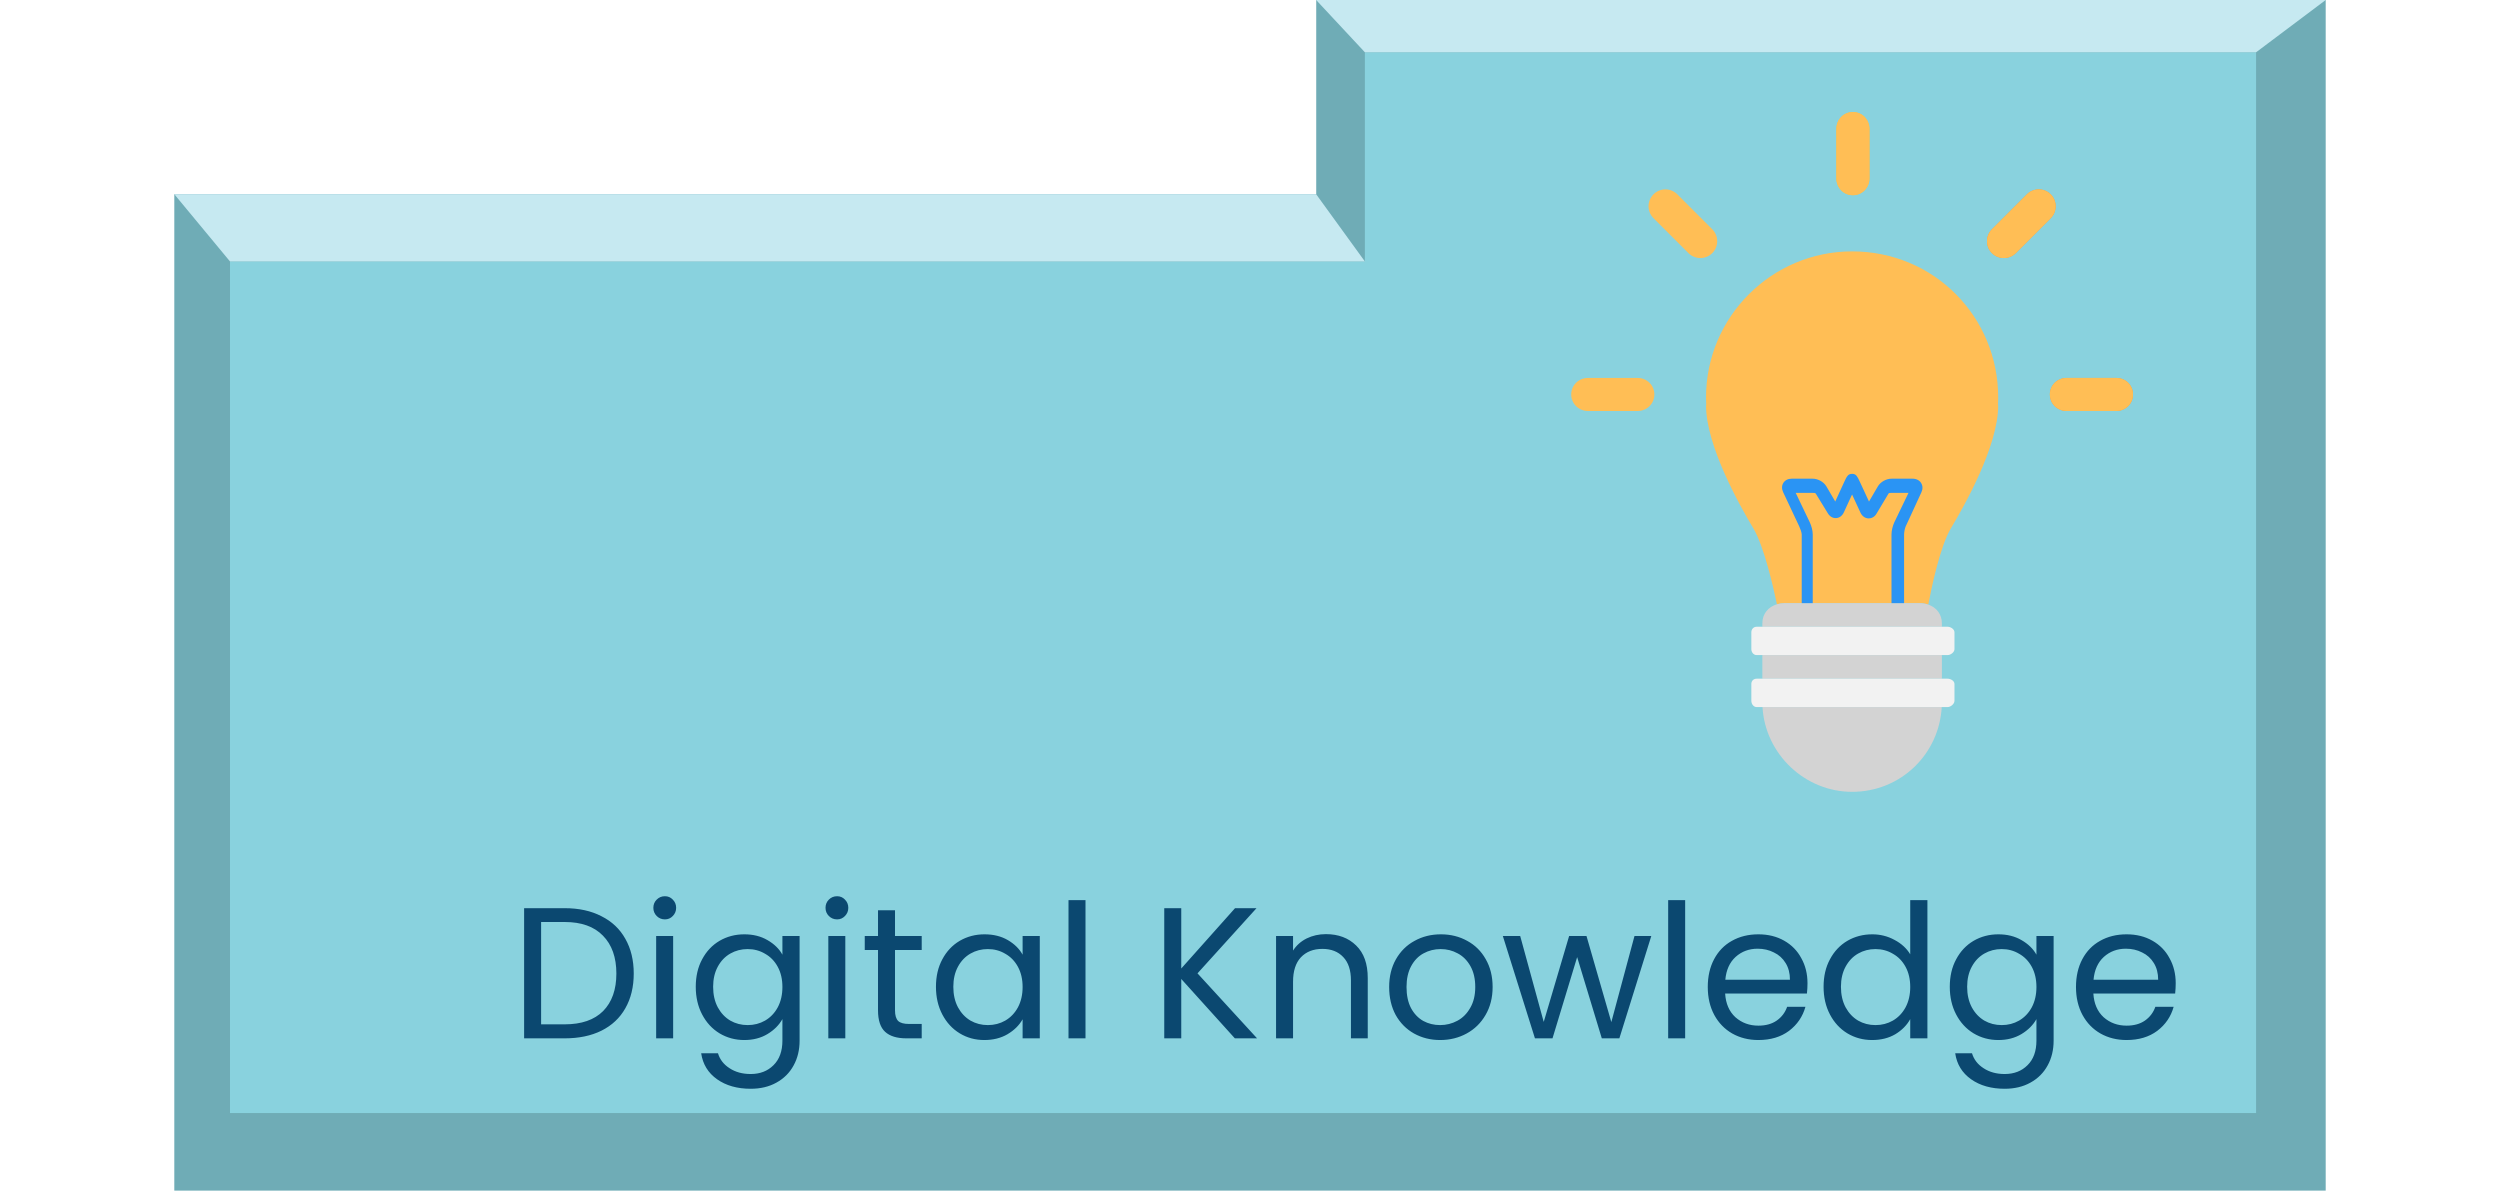
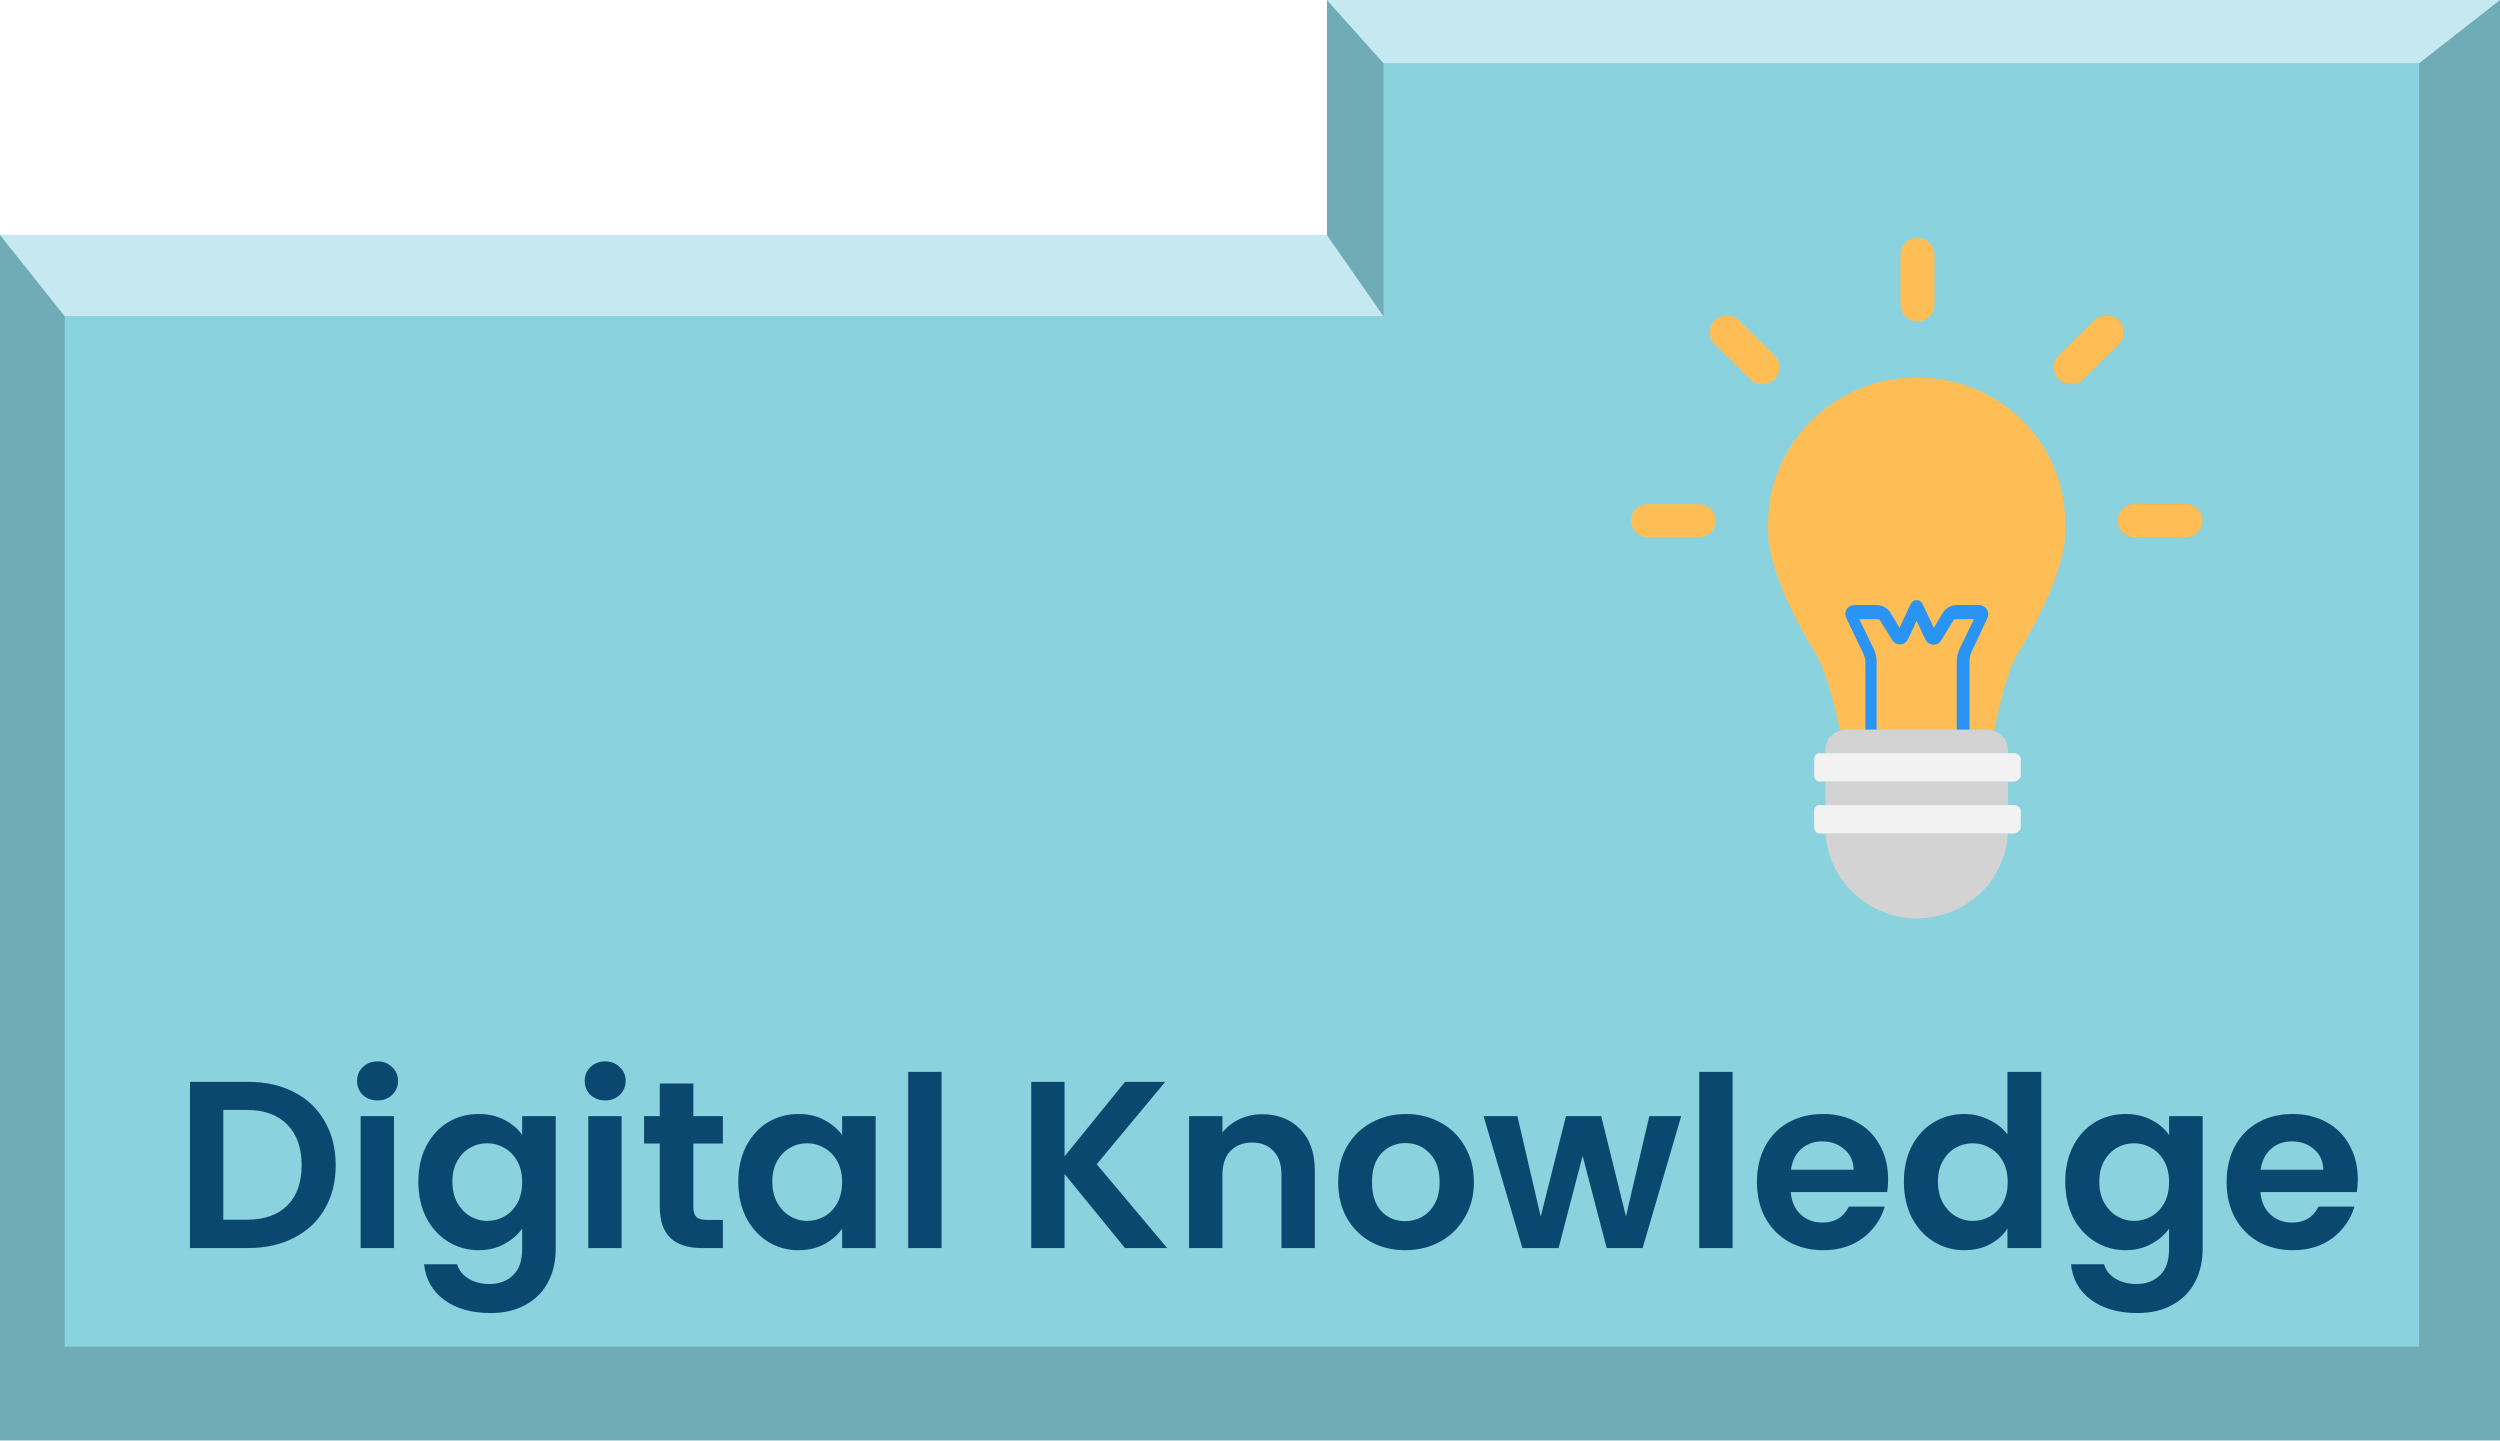
- <svg xmlns="http://www.w3.org/2000/svg" width="251" height="120" viewBox="0 0 288 160" fill="none">
-   <path d="M0 159.384H288V0H152.865V26H0V159.384Z" fill="#6FACB6" />
-   <path d="M278.68 149V35.567V7H159.379V20.691V35H83.418H7.456L7.456 92V149H142.136H176.155H210.175H278.68Z" fill="#89D2DE" />
-   <path d="M7.456 35L0 26H152.854L159.379 35H7.456Z" fill="#C6E9F1" />
-   <path d="M159.379 7L152.854 0H288L278.68 7H159.379Z" fill="#C6E9F1" />
-   <path d="M52.253 121.575C54.153 121.575 55.795 121.933 57.178 122.65C58.578 123.35 59.645 124.358 60.378 125.675C61.128 126.992 61.503 128.542 61.503 130.325C61.503 132.108 61.128 133.658 60.378 134.975C59.645 136.275 58.578 137.275 57.178 137.975C55.795 138.658 54.153 139 52.253 139H46.828V121.575H52.253ZM52.253 137.125C54.503 137.125 56.22 136.533 57.403 135.35C58.587 134.15 59.178 132.475 59.178 130.325C59.178 128.158 58.578 126.467 57.378 125.25C56.195 124.033 54.487 123.425 52.253 123.425H49.103V137.125H52.253ZM65.679 123.075C65.246 123.075 64.879 122.925 64.579 122.625C64.279 122.325 64.129 121.958 64.129 121.525C64.129 121.092 64.279 120.725 64.579 120.425C64.879 120.125 65.246 119.975 65.679 119.975C66.096 119.975 66.446 120.125 66.729 120.425C67.029 120.725 67.179 121.092 67.179 121.525C67.179 121.958 67.029 122.325 66.729 122.625C66.446 122.925 66.096 123.075 65.679 123.075ZM66.779 125.3V139H64.504V125.3H66.779ZM76.306 125.075C77.49 125.075 78.523 125.333 79.406 125.85C80.306 126.367 80.973 127.017 81.406 127.8V125.3H83.706V139.3C83.706 140.55 83.44 141.658 82.906 142.625C82.373 143.608 81.606 144.375 80.606 144.925C79.623 145.475 78.473 145.75 77.156 145.75C75.356 145.75 73.856 145.325 72.656 144.475C71.456 143.625 70.748 142.467 70.531 141H72.781C73.031 141.833 73.548 142.5 74.331 143C75.115 143.517 76.056 143.775 77.156 143.775C78.406 143.775 79.423 143.383 80.206 142.6C81.006 141.817 81.406 140.717 81.406 139.3V136.425C80.956 137.225 80.29 137.892 79.406 138.425C78.523 138.958 77.49 139.225 76.306 139.225C75.09 139.225 73.981 138.925 72.981 138.325C71.998 137.725 71.223 136.883 70.656 135.8C70.09 134.717 69.806 133.483 69.806 132.1C69.806 130.7 70.09 129.475 70.656 128.425C71.223 127.358 71.998 126.533 72.981 125.95C73.981 125.367 75.09 125.075 76.306 125.075ZM81.406 132.125C81.406 131.092 81.198 130.192 80.781 129.425C80.365 128.658 79.798 128.075 79.081 127.675C78.381 127.258 77.606 127.05 76.756 127.05C75.906 127.05 75.131 127.25 74.431 127.65C73.731 128.05 73.173 128.633 72.756 129.4C72.34 130.167 72.131 131.067 72.131 132.1C72.131 133.15 72.34 134.067 72.756 134.85C73.173 135.617 73.731 136.208 74.431 136.625C75.131 137.025 75.906 137.225 76.756 137.225C77.606 137.225 78.381 137.025 79.081 136.625C79.798 136.208 80.365 135.617 80.781 134.85C81.198 134.067 81.406 133.158 81.406 132.125ZM88.726 123.075C88.293 123.075 87.926 122.925 87.626 122.625C87.326 122.325 87.176 121.958 87.176 121.525C87.176 121.092 87.326 120.725 87.626 120.425C87.926 120.125 88.293 119.975 88.726 119.975C89.143 119.975 89.493 120.125 89.776 120.425C90.076 120.725 90.226 121.092 90.226 121.525C90.226 121.958 90.076 122.325 89.776 122.625C89.493 122.925 89.143 123.075 88.726 123.075ZM89.826 125.3V139H87.551V125.3H89.826ZM96.478 127.175V135.25C96.478 135.917 96.62 136.392 96.903 136.675C97.187 136.942 97.678 137.075 98.378 137.075H100.053V139H98.003C96.737 139 95.787 138.708 95.153 138.125C94.52 137.542 94.203 136.583 94.203 135.25V127.175H92.428V125.3H94.203V121.85H96.478V125.3H100.053V127.175H96.478ZM101.96 132.1C101.96 130.7 102.243 129.475 102.81 128.425C103.376 127.358 104.151 126.533 105.135 125.95C106.135 125.367 107.243 125.075 108.46 125.075C109.66 125.075 110.701 125.333 111.585 125.85C112.468 126.367 113.126 127.017 113.56 127.8V125.3H115.86V139H113.56V136.45C113.11 137.25 112.435 137.917 111.535 138.45C110.651 138.967 109.618 139.225 108.435 139.225C107.218 139.225 106.118 138.925 105.135 138.325C104.151 137.725 103.376 136.883 102.81 135.8C102.243 134.717 101.96 133.483 101.96 132.1ZM113.56 132.125C113.56 131.092 113.351 130.192 112.935 129.425C112.518 128.658 111.951 128.075 111.235 127.675C110.535 127.258 109.76 127.05 108.91 127.05C108.06 127.05 107.285 127.25 106.585 127.65C105.885 128.05 105.326 128.633 104.91 129.4C104.493 130.167 104.285 131.067 104.285 132.1C104.285 133.15 104.493 134.067 104.91 134.85C105.326 135.617 105.885 136.208 106.585 136.625C107.285 137.025 108.06 137.225 108.91 137.225C109.76 137.225 110.535 137.025 111.235 136.625C111.951 136.208 112.518 135.617 112.935 134.85C113.351 134.067 113.56 133.158 113.56 132.125ZM121.979 120.5V139H119.704V120.5H121.979ZM141.972 139L134.797 131.05V139H132.522V121.575H134.797V129.65L141.997 121.575H144.872L136.972 130.3L144.947 139H141.972ZM154.163 125.05C155.829 125.05 157.179 125.558 158.213 126.575C159.246 127.575 159.763 129.025 159.763 130.925V139H157.513V131.25C157.513 129.883 157.171 128.842 156.488 128.125C155.804 127.392 154.871 127.025 153.688 127.025C152.488 127.025 151.529 127.4 150.813 128.15C150.113 128.9 149.763 129.992 149.763 131.425V139H147.488V125.3H149.763V127.25C150.213 126.55 150.821 126.008 151.588 125.625C152.371 125.242 153.229 125.05 154.163 125.05ZM169.454 139.225C168.17 139.225 167.004 138.933 165.954 138.35C164.92 137.767 164.104 136.942 163.504 135.875C162.92 134.792 162.629 133.542 162.629 132.125C162.629 130.725 162.929 129.492 163.529 128.425C164.145 127.342 164.979 126.517 166.029 125.95C167.079 125.367 168.254 125.075 169.554 125.075C170.854 125.075 172.029 125.367 173.079 125.95C174.129 126.517 174.954 127.333 175.554 128.4C176.17 129.467 176.479 130.708 176.479 132.125C176.479 133.542 176.162 134.792 175.529 135.875C174.912 136.942 174.07 137.767 173.004 138.35C171.937 138.933 170.754 139.225 169.454 139.225ZM169.454 137.225C170.27 137.225 171.037 137.033 171.754 136.65C172.47 136.267 173.045 135.692 173.479 134.925C173.929 134.158 174.154 133.225 174.154 132.125C174.154 131.025 173.937 130.092 173.504 129.325C173.07 128.558 172.504 127.992 171.804 127.625C171.104 127.242 170.345 127.05 169.529 127.05C168.695 127.05 167.929 127.242 167.229 127.625C166.545 127.992 165.995 128.558 165.579 129.325C165.162 130.092 164.954 131.025 164.954 132.125C164.954 133.242 165.154 134.183 165.554 134.95C165.97 135.717 166.52 136.292 167.204 136.675C167.887 137.042 168.637 137.225 169.454 137.225ZM197.72 125.3L193.445 139H191.095L187.795 128.125L184.495 139H182.145L177.845 125.3H180.17L183.32 136.8L186.72 125.3H189.045L192.37 136.825L195.47 125.3H197.72ZM202.253 120.5V139H199.978V120.5H202.253ZM218.63 131.625C218.63 132.058 218.605 132.517 218.555 133H207.605C207.688 134.35 208.147 135.408 208.98 136.175C209.83 136.925 210.855 137.3 212.055 137.3C213.038 137.3 213.855 137.075 214.505 136.625C215.172 136.158 215.638 135.542 215.905 134.775H218.355C217.988 136.092 217.255 137.167 216.155 138C215.055 138.817 213.688 139.225 212.055 139.225C210.755 139.225 209.588 138.933 208.555 138.35C207.538 137.767 206.738 136.942 206.155 135.875C205.572 134.792 205.28 133.542 205.28 132.125C205.28 130.708 205.563 129.467 206.13 128.4C206.697 127.333 207.488 126.517 208.505 125.95C209.538 125.367 210.722 125.075 212.055 125.075C213.355 125.075 214.505 125.358 215.505 125.925C216.505 126.492 217.272 127.275 217.805 128.275C218.355 129.258 218.63 130.375 218.63 131.625ZM216.28 131.15C216.28 130.283 216.088 129.542 215.705 128.925C215.322 128.292 214.797 127.817 214.13 127.5C213.48 127.167 212.755 127 211.955 127C210.805 127 209.822 127.367 209.005 128.1C208.205 128.833 207.747 129.85 207.63 131.15H216.28ZM220.783 132.1C220.783 130.7 221.066 129.475 221.633 128.425C222.2 127.358 222.975 126.533 223.958 125.95C224.958 125.367 226.075 125.075 227.308 125.075C228.375 125.075 229.366 125.325 230.283 125.825C231.2 126.308 231.9 126.95 232.383 127.75V120.5H234.683V139H232.383V136.425C231.933 137.242 231.266 137.917 230.383 138.45C229.5 138.967 228.466 139.225 227.283 139.225C226.066 139.225 224.958 138.925 223.958 138.325C222.975 137.725 222.2 136.883 221.633 135.8C221.066 134.717 220.783 133.483 220.783 132.1ZM232.383 132.125C232.383 131.092 232.175 130.192 231.758 129.425C231.341 128.658 230.775 128.075 230.058 127.675C229.358 127.258 228.583 127.05 227.733 127.05C226.883 127.05 226.108 127.25 225.408 127.65C224.708 128.05 224.15 128.633 223.733 129.4C223.316 130.167 223.108 131.067 223.108 132.1C223.108 133.15 223.316 134.067 223.733 134.85C224.15 135.617 224.708 136.208 225.408 136.625C226.108 137.025 226.883 137.225 227.733 137.225C228.583 137.225 229.358 137.025 230.058 136.625C230.775 136.208 231.341 135.617 231.758 134.85C232.175 134.067 232.383 133.158 232.383 132.125ZM244.178 125.075C245.361 125.075 246.394 125.333 247.278 125.85C248.178 126.367 248.844 127.017 249.278 127.8V125.3H251.578V139.3C251.578 140.55 251.311 141.658 250.778 142.625C250.244 143.608 249.478 144.375 248.478 144.925C247.494 145.475 246.344 145.75 245.028 145.75C243.228 145.75 241.728 145.325 240.528 144.475C239.328 143.625 238.619 142.467 238.403 141H240.653C240.903 141.833 241.419 142.5 242.203 143C242.986 143.517 243.928 143.775 245.028 143.775C246.278 143.775 247.294 143.383 248.078 142.6C248.878 141.817 249.278 140.717 249.278 139.3V136.425C248.828 137.225 248.161 137.892 247.278 138.425C246.394 138.958 245.361 139.225 244.178 139.225C242.961 139.225 241.853 138.925 240.853 138.325C239.869 137.725 239.094 136.883 238.528 135.8C237.961 134.717 237.678 133.483 237.678 132.1C237.678 130.7 237.961 129.475 238.528 128.425C239.094 127.358 239.869 126.533 240.853 125.95C241.853 125.367 242.961 125.075 244.178 125.075ZM249.278 132.125C249.278 131.092 249.069 130.192 248.653 129.425C248.236 128.658 247.669 128.075 246.953 127.675C246.253 127.258 245.478 127.05 244.628 127.05C243.778 127.05 243.003 127.25 242.303 127.65C241.603 128.05 241.044 128.633 240.628 129.4C240.211 130.167 240.003 131.067 240.003 132.1C240.003 133.15 240.211 134.067 240.628 134.85C241.044 135.617 241.603 136.208 242.303 136.625C243.003 137.025 243.778 137.225 244.628 137.225C245.478 137.225 246.253 137.025 246.953 136.625C247.669 136.208 248.236 135.617 248.653 134.85C249.069 134.067 249.278 133.158 249.278 132.125ZM267.922 131.625C267.922 132.058 267.897 132.517 267.847 133H256.897C256.98 134.35 257.439 135.408 258.272 136.175C259.122 136.925 260.147 137.3 261.347 137.3C262.33 137.3 263.147 137.075 263.797 136.625C264.464 136.158 264.93 135.542 265.197 134.775H267.647C267.28 136.092 266.547 137.167 265.447 138C264.347 138.817 262.98 139.225 261.347 139.225C260.047 139.225 258.88 138.933 257.847 138.35C256.83 137.767 256.03 136.942 255.447 135.875C254.864 134.792 254.572 133.542 254.572 132.125C254.572 130.708 254.855 129.467 255.422 128.4C255.989 127.333 256.78 126.517 257.797 125.95C258.83 125.367 260.014 125.075 261.347 125.075C262.647 125.075 263.797 125.358 264.797 125.925C265.797 126.492 266.564 127.275 267.097 128.275C267.647 129.258 267.922 130.375 267.922 131.625ZM265.572 131.15C265.572 130.283 265.38 129.542 264.997 128.925C264.614 128.292 264.089 127.817 263.422 127.5C262.772 127.167 262.047 127 261.247 127C260.097 127 259.114 127.367 258.297 128.1C257.497 128.833 257.039 129.85 256.922 131.15H265.572Z" fill="#0B4870" />
-   <path d="M244.13 54.262L244.158 54.281C244.158 59.697 239.646 67.694 237.837 70.702C236.347 73.186 235.167 78.993 234.8 80.935C234.439 80.807 234.044 80.74 233.625 80.74H215.576C215.214 80.74 214.862 80.793 214.538 80.892C214.124 78.912 212.849 73.167 211.368 70.702C209.559 67.693 205.047 59.673 205.047 54.257L205.076 54.252C205.057 53.905 205.047 53.557 205.047 53.205C205.047 42.405 213.853 33.652 224.6 33.652C235.567 33.652 244.158 42.405 244.158 53.205C244.158 53.557 244.149 53.915 244.13 54.262Z" fill="#FFBE55" />
-   <path d="M236.619 83.439V83.901H212.587V83.439C212.587 82.149 213.401 81.23 214.539 80.892C214.863 80.793 215.215 80.74 215.577 80.74H233.626C234.044 80.74 234.439 80.807 234.801 80.935C235.872 81.306 236.619 82.201 236.619 83.439Z" fill="#D3D3D3" />
-   <path d="M233.877 65.904L232.745 68.365L232.564 68.76L231.774 70.469C231.76 70.507 231.741 70.545 231.731 70.588C231.703 70.659 231.679 70.74 231.66 70.826C231.65 70.864 231.641 70.911 231.631 70.954C231.622 70.997 231.612 71.04 231.607 71.083C231.598 71.126 231.593 71.168 231.588 71.211C231.579 71.254 231.574 71.292 231.574 71.335C231.564 71.416 231.56 71.492 231.56 71.554V80.74H229.875V71.554C229.875 71.021 230.032 70.402 230.255 69.917L232.15 65.98H229.889C229.837 65.98 229.765 65.98 229.694 65.985C229.67 65.985 229.646 65.99 229.622 65.995C229.603 65.995 229.589 66 229.575 66.004C229.541 66.014 229.513 66.028 229.499 66.047C229.484 66.057 229.48 66.062 229.475 66.071V66.076L227.871 68.76C227.614 69.203 227.204 69.413 226.757 69.394C226.309 69.37 225.929 69.075 225.71 68.603L224.596 66.195L223.496 68.589C223.278 69.056 222.897 69.336 222.449 69.356C221.997 69.379 221.597 69.132 221.336 68.684L219.736 66.076C219.674 65.971 219.441 65.981 219.322 65.981H217.052L218.937 69.922C219.161 70.402 219.332 71.021 219.332 71.554V80.741H217.857V71.554C217.857 71.264 217.647 70.731 217.523 70.464L215.372 65.89C215.167 65.452 215.167 65.01 215.401 64.638C215.638 64.272 216.029 64.081 216.514 64.081H219.323C220.032 64.081 220.807 64.505 221.165 65.123L222.345 67.137L223.506 64.605C223.897 63.757 224.044 63.434 224.597 63.434H224.601C224.64 63.434 224.678 63.434 224.716 63.439C225.139 63.481 225.301 63.767 225.611 64.443C225.639 64.495 225.663 64.548 225.687 64.6L226.248 65.809L226.862 67.142L228.043 65.123C228.4 64.505 229.176 64.081 229.889 64.081H232.698C232.826 64.081 232.945 64.096 233.059 64.119C233.112 64.133 233.159 64.143 233.207 64.162C233.254 64.177 233.302 64.195 233.345 64.219C233.373 64.228 233.402 64.243 233.426 64.262C233.464 64.281 233.497 64.3 233.526 64.324C233.559 64.343 233.592 64.367 233.621 64.4C233.659 64.433 233.697 64.471 233.735 64.514C233.769 64.552 233.802 64.595 233.831 64.643C234.068 65.014 234.082 65.466 233.877 65.904Z" fill="#2A94F4" />
-   <path d="M236.6 94.653C236.252 100.955 231.116 106 224.6 106C218.294 106 212.968 100.955 212.606 94.653H236.6Z" fill="#D3D3D3" />
-   <path d="M236.62 87.694H212.588V90.855H236.62V87.694Z" fill="#D3D3D3" />
-   <path d="M238.305 84.638V86.899C238.305 87.308 237.8 87.694 237.386 87.694H211.817C211.407 87.694 211.112 87.308 211.112 86.899V84.638C211.112 84.229 211.407 83.901 211.817 83.901H237.386C237.8 83.901 238.305 84.229 238.305 84.638Z" fill="#F2F2F2" />
-   <path d="M238.305 91.559V93.815C238.305 94.229 237.8 94.653 237.386 94.653H211.817C211.407 94.653 211.112 94.229 211.112 93.815V91.559C211.112 91.145 211.407 90.855 211.817 90.855H237.386C237.8 90.855 238.305 91.145 238.305 91.559Z" fill="#F2F2F2" />
-   <path d="M224.709 26.131C223.462 26.131 222.495 25.121 222.495 23.875V17.257C222.495 16.011 223.462 15 224.709 15C225.954 15 226.922 16.011 226.922 17.257V23.875C226.922 25.121 225.954 26.131 224.709 26.131Z" fill="#F4C342" />
-   <path d="M224.709 26.131C223.462 26.131 222.495 25.121 222.495 23.875V17.257C222.495 16.011 223.462 15 224.709 15C225.954 15 226.922 16.011 226.922 17.257V23.875C226.922 25.121 225.954 26.131 224.709 26.131Z" fill="#FFBE55" />
-   <path d="M259.95 55.019H253.331C252.085 55.019 251.075 54.051 251.075 52.805C251.075 51.559 252.085 50.592 253.331 50.592H259.95C261.196 50.592 262.206 51.559 262.206 52.805C262.206 54.051 261.196 55.019 259.95 55.019Z" fill="#F89B36" />
-   <path d="M259.95 55.019H253.331C252.085 55.019 251.075 54.051 251.075 52.805C251.075 51.559 252.085 50.592 253.331 50.592H259.95C261.196 50.592 262.206 51.559 262.206 52.805C262.206 54.051 261.196 55.019 259.95 55.019Z" fill="#FFBE55" />
-   <path d="M195.874 55.019H189.256C188.011 55.019 187 54.051 187 52.805C187 51.559 188.011 50.592 189.256 50.592H195.874C197.12 50.592 198.131 51.559 198.131 52.805C198.131 54.051 197.12 55.019 195.874 55.019Z" fill="#FFBE55" />
-   <path d="M204.289 34.545C203.711 34.545 203.134 34.325 202.693 33.885L198.013 29.205C197.132 28.324 197.132 26.895 198.013 26.014C198.894 25.133 200.323 25.133 201.204 26.014L205.884 30.694C206.765 31.574 206.765 33.003 205.884 33.885C205.443 34.325 204.866 34.545 204.289 34.545Z" fill="#FFBE55" />
-   <path d="M244.916 34.545C244.339 34.545 243.762 34.325 243.321 33.885C242.44 33.004 242.44 31.576 243.321 30.694L248.001 26.014C248.881 25.133 250.31 25.133 251.192 26.014C252.073 26.895 252.073 28.324 251.192 29.205L246.512 33.885C246.072 34.325 245.494 34.545 244.916 34.545Z" fill="#F89B36" />
-   <path d="M244.916 34.545C244.339 34.545 243.762 34.325 243.321 33.885C242.44 33.004 242.44 31.576 243.321 30.694L248.001 26.014C248.881 25.133 250.31 25.133 251.192 26.014C252.073 26.895 252.073 28.324 251.192 29.205L246.512 33.885C246.072 34.325 245.494 34.545 244.916 34.545Z" fill="#FFBE55" />
+ <svg xmlns="http://www.w3.org/2000/svg" width="210" height="121" viewBox="0 0 210 121" fill="none">
+   <path d="M0 121H210V0H111.464V19.738H0V121Z" fill="#6FACB6" />
+   <path d="M203.204 113.117V27.002V5.314H116.214V15.708V26.571H60.825H5.437L5.437 69.844V113.117H103.641H128.447H153.252H203.204Z" fill="#89D2DE" />
+   <path d="M5.437 26.571L0 19.738H111.456L116.214 26.571H5.437Z" fill="#C6E9F1" />
+   <path d="M116.214 5.314L111.456 0H210L203.204 5.314H116.214Z" fill="#C6E9F1" />
+   <path d="M20.838 90.876C22.305 90.876 23.592 91.162 24.698 91.736C25.818 92.309 26.678 93.129 27.278 94.196C27.892 95.249 28.198 96.476 28.198 97.876C28.198 99.276 27.892 100.502 27.278 101.556C26.678 102.596 25.818 103.402 24.698 103.976C23.592 104.549 22.305 104.836 20.838 104.836H15.958V90.876H20.838ZM20.738 102.456C22.205 102.456 23.338 102.056 24.138 101.256C24.938 100.456 25.338 99.329 25.338 97.876C25.338 96.422 24.938 95.289 24.138 94.476C23.338 93.649 22.205 93.236 20.738 93.236H18.758V102.456H20.738ZM31.714 92.436C31.221 92.436 30.808 92.282 30.474 91.976C30.154 91.656 29.994 91.262 29.994 90.796C29.994 90.329 30.154 89.942 30.474 89.636C30.808 89.316 31.221 89.156 31.714 89.156C32.208 89.156 32.614 89.316 32.934 89.636C33.268 89.942 33.434 90.329 33.434 90.796C33.434 91.262 33.268 91.656 32.934 91.976C32.614 92.282 32.208 92.436 31.714 92.436ZM33.094 93.756V104.836H30.294V93.756H33.094ZM40.201 93.576C41.027 93.576 41.754 93.742 42.381 94.076C43.007 94.396 43.501 94.816 43.861 95.336V93.756H46.681V104.916C46.681 105.942 46.474 106.856 46.061 107.656C45.647 108.469 45.027 109.109 44.201 109.576C43.374 110.056 42.374 110.296 41.201 110.296C39.627 110.296 38.334 109.929 37.321 109.196C36.321 108.462 35.754 107.462 35.621 106.196H38.401C38.547 106.702 38.861 107.102 39.341 107.396C39.834 107.702 40.427 107.856 41.121 107.856C41.934 107.856 42.594 107.609 43.101 107.116C43.607 106.636 43.861 105.902 43.861 104.916V103.196C43.501 103.716 43.001 104.149 42.361 104.496C41.734 104.842 41.014 105.016 40.201 105.016C39.267 105.016 38.414 104.776 37.641 104.296C36.867 103.816 36.254 103.142 35.801 102.276C35.361 101.396 35.141 100.389 35.141 99.256C35.141 98.136 35.361 97.142 35.801 96.276C36.254 95.409 36.861 94.742 37.621 94.276C38.394 93.809 39.254 93.576 40.201 93.576ZM43.861 99.296C43.861 98.616 43.727 98.036 43.461 97.556C43.194 97.062 42.834 96.689 42.381 96.436C41.927 96.169 41.441 96.036 40.921 96.036C40.401 96.036 39.921 96.162 39.481 96.416C39.041 96.669 38.681 97.042 38.401 97.536C38.134 98.016 38.001 98.589 38.001 99.256C38.001 99.922 38.134 100.509 38.401 101.016C38.681 101.509 39.041 101.889 39.481 102.156C39.934 102.422 40.414 102.556 40.921 102.556C41.441 102.556 41.927 102.429 42.381 102.176C42.834 101.909 43.194 101.536 43.461 101.056C43.727 100.562 43.861 99.976 43.861 99.296ZM50.835 92.436C50.342 92.436 49.929 92.282 49.595 91.976C49.275 91.656 49.115 91.262 49.115 90.796C49.115 90.329 49.275 89.942 49.595 89.636C49.929 89.316 50.342 89.156 50.835 89.156C51.329 89.156 51.735 89.316 52.055 89.636C52.389 89.942 52.555 90.329 52.555 90.796C52.555 91.262 52.389 91.656 52.055 91.976C51.735 92.282 51.329 92.436 50.835 92.436ZM52.215 93.756V104.836H49.415V93.756H52.215ZM58.242 96.056V101.416C58.242 101.789 58.328 102.062 58.502 102.236C58.688 102.396 58.995 102.476 59.422 102.476H60.722V104.836H58.962C56.602 104.836 55.422 103.689 55.422 101.396V96.056H54.102V93.756H55.422V91.016H58.242V93.756H60.722V96.056H58.242ZM62.016 99.256C62.016 98.136 62.236 97.142 62.676 96.276C63.129 95.409 63.736 94.742 64.496 94.276C65.269 93.809 66.129 93.576 67.076 93.576C67.902 93.576 68.622 93.742 69.236 94.076C69.862 94.409 70.362 94.829 70.736 95.336V93.756H73.556V104.836H70.736V103.216C70.376 103.736 69.876 104.169 69.236 104.516C68.609 104.849 67.882 105.016 67.056 105.016C66.122 105.016 65.269 104.776 64.496 104.296C63.736 103.816 63.129 103.142 62.676 102.276C62.236 101.396 62.016 100.389 62.016 99.256ZM70.736 99.296C70.736 98.616 70.602 98.036 70.336 97.556C70.069 97.062 69.709 96.689 69.256 96.436C68.802 96.169 68.316 96.036 67.796 96.036C67.276 96.036 66.796 96.162 66.356 96.416C65.916 96.669 65.556 97.042 65.276 97.536C65.009 98.016 64.876 98.589 64.876 99.256C64.876 99.922 65.009 100.509 65.276 101.016C65.556 101.509 65.916 101.889 66.356 102.156C66.809 102.422 67.289 102.556 67.796 102.556C68.316 102.556 68.802 102.429 69.256 102.176C69.709 101.909 70.069 101.536 70.336 101.056C70.602 100.562 70.736 99.976 70.736 99.296ZM79.09 90.036V104.836H76.29V90.036H79.09ZM94.502 104.836L89.422 98.616V104.836H86.623V90.876H89.422V97.136L94.502 90.876H97.882L92.123 97.796L98.043 104.836H94.502ZM106.024 93.596C107.344 93.596 108.411 94.016 109.224 94.856C110.038 95.682 110.444 96.842 110.444 98.336V104.836H107.644V98.716C107.644 97.836 107.424 97.162 106.984 96.696C106.544 96.216 105.944 95.976 105.184 95.976C104.411 95.976 103.798 96.216 103.344 96.696C102.904 97.162 102.684 97.836 102.684 98.716V104.836H99.884V93.756H102.684V95.136C103.058 94.656 103.531 94.282 104.104 94.016C104.691 93.736 105.331 93.596 106.024 93.596ZM118.027 105.016C116.96 105.016 116 104.782 115.147 104.316C114.294 103.836 113.62 103.162 113.127 102.296C112.647 101.429 112.407 100.429 112.407 99.296C112.407 98.162 112.654 97.162 113.147 96.296C113.654 95.429 114.34 94.762 115.207 94.296C116.074 93.816 117.04 93.576 118.107 93.576C119.174 93.576 120.14 93.816 121.007 94.296C121.874 94.762 122.554 95.429 123.047 96.296C123.554 97.162 123.807 98.162 123.807 99.296C123.807 100.429 123.547 101.429 123.027 102.296C122.52 103.162 121.827 103.836 120.947 104.316C120.08 104.782 119.107 105.016 118.027 105.016ZM118.027 102.576C118.534 102.576 119.007 102.456 119.447 102.216C119.9 101.962 120.26 101.589 120.527 101.096C120.794 100.602 120.927 100.002 120.927 99.296C120.927 98.242 120.647 97.436 120.087 96.876C119.54 96.302 118.867 96.016 118.067 96.016C117.267 96.016 116.594 96.302 116.047 96.876C115.514 97.436 115.247 98.242 115.247 99.296C115.247 100.349 115.507 101.162 116.027 101.736C116.56 102.296 117.227 102.576 118.027 102.576ZM141.221 93.756L137.981 104.836H134.961L132.941 97.096L130.921 104.836H127.881L124.621 93.756H127.461L129.421 102.196L131.541 93.756H134.501L136.581 102.176L138.541 93.756H141.221ZM145.536 90.036V104.836H142.736V90.036H145.536ZM158.602 99.056C158.602 99.456 158.575 99.816 158.522 100.136H150.422C150.489 100.936 150.769 101.562 151.262 102.016C151.755 102.469 152.362 102.696 153.082 102.696C154.122 102.696 154.862 102.249 155.302 101.356H158.322C158.002 102.422 157.389 103.302 156.482 103.996C155.575 104.676 154.462 105.016 153.142 105.016C152.075 105.016 151.115 104.782 150.262 104.316C149.422 103.836 148.762 103.162 148.282 102.296C147.815 101.429 147.582 100.429 147.582 99.296C147.582 98.149 147.815 97.142 148.282 96.276C148.749 95.409 149.402 94.742 150.242 94.276C151.082 93.809 152.049 93.576 153.142 93.576C154.195 93.576 155.135 93.802 155.962 94.256C156.802 94.709 157.449 95.356 157.902 96.196C158.369 97.022 158.602 97.976 158.602 99.056ZM155.702 98.256C155.689 97.536 155.429 96.962 154.922 96.536C154.415 96.096 153.795 95.876 153.062 95.876C152.369 95.876 151.782 96.089 151.302 96.516C150.835 96.929 150.549 97.509 150.442 98.256H155.702ZM159.926 99.256C159.926 98.136 160.146 97.142 160.586 96.276C161.039 95.409 161.653 94.742 162.426 94.276C163.199 93.809 164.059 93.576 165.006 93.576C165.726 93.576 166.413 93.736 167.066 94.056C167.719 94.362 168.239 94.776 168.626 95.296V90.036H171.466V104.836H168.626V103.196C168.279 103.742 167.793 104.182 167.166 104.516C166.539 104.849 165.813 105.016 164.986 105.016C164.053 105.016 163.199 104.776 162.426 104.296C161.653 103.816 161.039 103.142 160.586 102.276C160.146 101.396 159.926 100.389 159.926 99.256ZM168.646 99.296C168.646 98.616 168.513 98.036 168.246 97.556C167.979 97.062 167.619 96.689 167.166 96.436C166.713 96.169 166.226 96.036 165.706 96.036C165.186 96.036 164.706 96.162 164.266 96.416C163.826 96.669 163.466 97.042 163.186 97.536C162.919 98.016 162.786 98.589 162.786 99.256C162.786 99.922 162.919 100.509 163.186 101.016C163.466 101.509 163.826 101.889 164.266 102.156C164.719 102.422 165.199 102.556 165.706 102.556C166.226 102.556 166.713 102.429 167.166 102.176C167.619 101.909 167.979 101.536 168.246 101.056C168.513 100.562 168.646 99.976 168.646 99.296ZM178.541 93.576C179.367 93.576 180.094 93.742 180.721 94.076C181.347 94.396 181.841 94.816 182.201 95.336V93.756H185.021V104.916C185.021 105.942 184.814 106.856 184.401 107.656C183.987 108.469 183.367 109.109 182.541 109.576C181.714 110.056 180.714 110.296 179.541 110.296C177.967 110.296 176.674 109.929 175.661 109.196C174.661 108.462 174.094 107.462 173.961 106.196H176.741C176.887 106.702 177.201 107.102 177.681 107.396C178.174 107.702 178.767 107.856 179.461 107.856C180.274 107.856 180.934 107.609 181.441 107.116C181.947 106.636 182.201 105.902 182.201 104.916V103.196C181.841 103.716 181.341 104.149 180.701 104.496C180.074 104.842 179.354 105.016 178.541 105.016C177.607 105.016 176.754 104.776 175.981 104.296C175.207 103.816 174.594 103.142 174.141 102.276C173.701 101.396 173.481 100.389 173.481 99.256C173.481 98.136 173.701 97.142 174.141 96.276C174.594 95.409 175.201 94.742 175.961 94.276C176.734 93.809 177.594 93.576 178.541 93.576ZM182.201 99.296C182.201 98.616 182.067 98.036 181.801 97.556C181.534 97.062 181.174 96.689 180.721 96.436C180.267 96.169 179.781 96.036 179.261 96.036C178.741 96.036 178.261 96.162 177.821 96.416C177.381 96.669 177.021 97.042 176.741 97.536C176.474 98.016 176.341 98.589 176.341 99.256C176.341 99.922 176.474 100.509 176.741 101.016C177.021 101.509 177.381 101.889 177.821 102.156C178.274 102.422 178.754 102.556 179.261 102.556C179.781 102.556 180.267 102.429 180.721 102.176C181.174 101.909 181.534 101.536 181.801 101.056C182.067 100.562 182.201 99.976 182.201 99.296ZM198.055 99.056C198.055 99.456 198.029 99.816 197.975 100.136H189.875C189.942 100.936 190.222 101.562 190.715 102.016C191.209 102.469 191.815 102.696 192.535 102.696C193.575 102.696 194.315 102.249 194.755 101.356H197.775C197.455 102.422 196.842 103.302 195.935 103.996C195.029 104.676 193.915 105.016 192.595 105.016C191.529 105.016 190.569 104.782 189.715 104.316C188.875 103.836 188.215 103.162 187.735 102.296C187.269 101.429 187.035 100.429 187.035 99.296C187.035 98.149 187.269 97.142 187.735 96.276C188.202 95.409 188.855 94.742 189.695 94.276C190.535 93.809 191.502 93.576 192.595 93.576C193.649 93.576 194.589 93.802 195.415 94.256C196.255 94.709 196.902 95.356 197.355 96.196C197.822 97.022 198.055 97.976 198.055 99.056ZM195.155 98.256C195.142 97.536 194.882 96.962 194.375 96.536C193.869 96.096 193.249 95.876 192.515 95.876C191.822 95.876 191.235 96.089 190.755 96.516C190.289 96.929 190.002 97.509 189.895 98.256H195.155Z" fill="#0B4870" />
+   <path d="M173.463 44.654L173.481 44.666C173.481 48.067 170.601 53.089 169.447 54.978C168.496 56.538 167.742 60.184 167.508 61.404C167.278 61.323 167.025 61.281 166.758 61.281H155.238C155.008 61.281 154.783 61.314 154.576 61.377C154.312 60.133 153.498 56.526 152.553 54.978C151.398 53.089 148.518 48.052 148.518 44.651L148.537 44.648C148.525 44.43 148.518 44.212 148.518 43.99C148.518 37.209 154.139 31.712 160.998 31.712C167.997 31.712 173.481 37.209 173.481 43.99C173.481 44.212 173.475 44.436 173.463 44.654Z" fill="#FFBE55" />
+   <path d="M168.669 62.976V63.266H153.331V62.976C153.331 62.166 153.85 61.589 154.577 61.377C154.783 61.314 155.008 61.281 155.239 61.281H166.759C167.026 61.281 167.278 61.323 167.509 61.404C168.192 61.637 168.669 62.199 168.669 62.976Z" fill="#D3D3D3" />
+   <path d="M166.919 51.965L166.196 53.51L166.081 53.758L165.577 54.831C165.568 54.855 165.556 54.879 165.549 54.906C165.531 54.951 165.516 55.001 165.504 55.055C165.498 55.079 165.492 55.109 165.486 55.136C165.48 55.163 165.473 55.19 165.47 55.217C165.464 55.243 165.461 55.27 165.458 55.297C165.452 55.324 165.449 55.348 165.449 55.375C165.443 55.426 165.44 55.474 165.44 55.512V61.281H164.365V55.513C164.365 55.178 164.465 54.789 164.607 54.484L165.817 52.013H164.374C164.34 52.013 164.295 52.013 164.249 52.016C164.234 52.016 164.219 52.019 164.203 52.022C164.191 52.022 164.182 52.025 164.173 52.028C164.152 52.034 164.134 52.043 164.125 52.054C164.115 52.06 164.112 52.064 164.109 52.07V52.073L163.086 53.758C162.922 54.036 162.66 54.168 162.375 54.156C162.089 54.141 161.846 53.956 161.706 53.66L160.995 52.147L160.294 53.651C160.154 53.944 159.911 54.12 159.625 54.132C159.337 54.147 159.082 53.991 158.915 53.711L157.894 52.073C157.854 52.007 157.705 52.013 157.63 52.013H156.181L157.384 54.487C157.526 54.789 157.636 55.178 157.636 55.513V61.281H156.694V55.513C156.694 55.33 156.56 54.995 156.481 54.828L155.108 51.956C154.977 51.681 154.977 51.403 155.126 51.17C155.278 50.94 155.527 50.82 155.837 50.82H157.63C158.082 50.82 158.577 51.086 158.805 51.474L159.559 52.739L160.3 51.149C160.549 50.617 160.643 50.413 160.996 50.413H160.999C161.023 50.413 161.048 50.413 161.072 50.416C161.342 50.443 161.446 50.623 161.643 51.047C161.661 51.08 161.677 51.113 161.691 51.146L162.05 51.905L162.442 52.742L163.195 51.474C163.423 51.086 163.918 50.82 164.374 50.82H166.166C166.248 50.82 166.324 50.829 166.397 50.844C166.431 50.853 166.461 50.859 166.491 50.871C166.522 50.88 166.552 50.892 166.579 50.907C166.598 50.913 166.616 50.922 166.631 50.933C166.655 50.945 166.677 50.957 166.695 50.972C166.716 50.984 166.737 50.999 166.756 51.02C166.78 51.041 166.804 51.065 166.829 51.092C166.85 51.116 166.871 51.143 166.889 51.173C167.041 51.406 167.05 51.69 166.919 51.965Z" fill="#2A94F4" />
+   <path d="M168.658 70.017C168.437 73.975 165.159 77.143 161 77.143C156.975 77.143 153.575 73.975 153.344 70.017H168.658Z" fill="#D3D3D3" />
+   <path d="M168.67 65.648H153.331V67.632H168.67V65.648Z" fill="#D3D3D3" />
+   <path d="M169.745 63.729V65.149C169.745 65.406 169.423 65.648 169.159 65.648H152.839C152.578 65.648 152.389 65.406 152.389 65.149V63.729C152.389 63.472 152.578 63.266 152.839 63.266H169.159C169.423 63.266 169.745 63.472 169.745 63.729Z" fill="#F2F2F2" />
+   <path d="M169.745 68.075V69.491C169.745 69.751 169.423 70.017 169.159 70.017H152.839C152.578 70.017 152.389 69.751 152.389 69.491V68.075C152.389 67.815 152.578 67.632 152.839 67.632H169.159C169.423 67.632 169.745 67.815 169.745 68.075Z" fill="#F2F2F2" />
+   <path d="M161.067 26.99C160.272 26.99 159.655 26.355 159.655 25.573V21.417C159.655 20.634 160.272 20 161.067 20C161.862 20 162.48 20.634 162.48 21.417V25.573C162.48 26.355 161.862 26.99 161.067 26.99Z" fill="#F4C342" />
+   <path d="M161.067 26.99C160.272 26.99 159.655 26.355 159.655 25.573V21.417C159.655 20.634 160.272 20 161.067 20C161.862 20 162.48 20.634 162.48 21.417V25.573C162.48 26.355 161.862 26.99 161.067 26.99Z" fill="#FFBE55" />
+   <path d="M183.56 45.129H179.336C178.541 45.129 177.896 44.522 177.896 43.739C177.896 42.957 178.541 42.35 179.336 42.35H183.56C184.355 42.35 185 42.957 185 43.739C185 44.522 184.355 45.129 183.56 45.129Z" fill="#F89B36" />
+   <path d="M183.56 45.129H179.336C178.541 45.129 177.896 44.522 177.896 43.739C177.896 42.957 178.541 42.35 179.336 42.35H183.56C184.355 42.35 185 42.957 185 43.739C185 44.522 184.355 45.129 183.56 45.129Z" fill="#FFBE55" />
+   <path d="M142.664 45.129H138.44C137.645 45.129 137 44.522 137 43.739C137 42.957 137.645 42.35 138.44 42.35H142.664C143.459 42.35 144.104 42.957 144.104 43.739C144.104 44.522 143.459 45.129 142.664 45.129Z" fill="#FFBE55" />
+   <path d="M148.034 32.273C147.666 32.273 147.297 32.135 147.016 31.859L144.029 28.92C143.467 28.367 143.467 27.47 144.029 26.916C144.591 26.363 145.503 26.363 146.065 26.916L149.053 29.855C149.615 30.408 149.615 31.305 149.053 31.859C148.771 32.135 148.403 32.273 148.034 32.273Z" fill="#FFBE55" />
+   <path d="M173.965 32.273C173.597 32.273 173.228 32.135 172.947 31.859C172.385 31.305 172.385 30.409 172.947 29.855L175.934 26.916C176.496 26.363 177.407 26.363 177.97 26.916C178.532 27.469 178.532 28.367 177.97 28.92L174.983 31.859C174.703 32.135 174.334 32.273 173.965 32.273Z" fill="#F89B36" />
+   <path d="M173.965 32.273C173.597 32.273 173.228 32.135 172.947 31.859C172.385 31.305 172.385 30.409 172.947 29.855L175.934 26.916C176.496 26.363 177.407 26.363 177.97 26.916C178.532 27.469 178.532 28.367 177.97 28.92L174.983 31.859C174.703 32.135 174.334 32.273 173.965 32.273Z" fill="#FFBE55" />
</svg>
